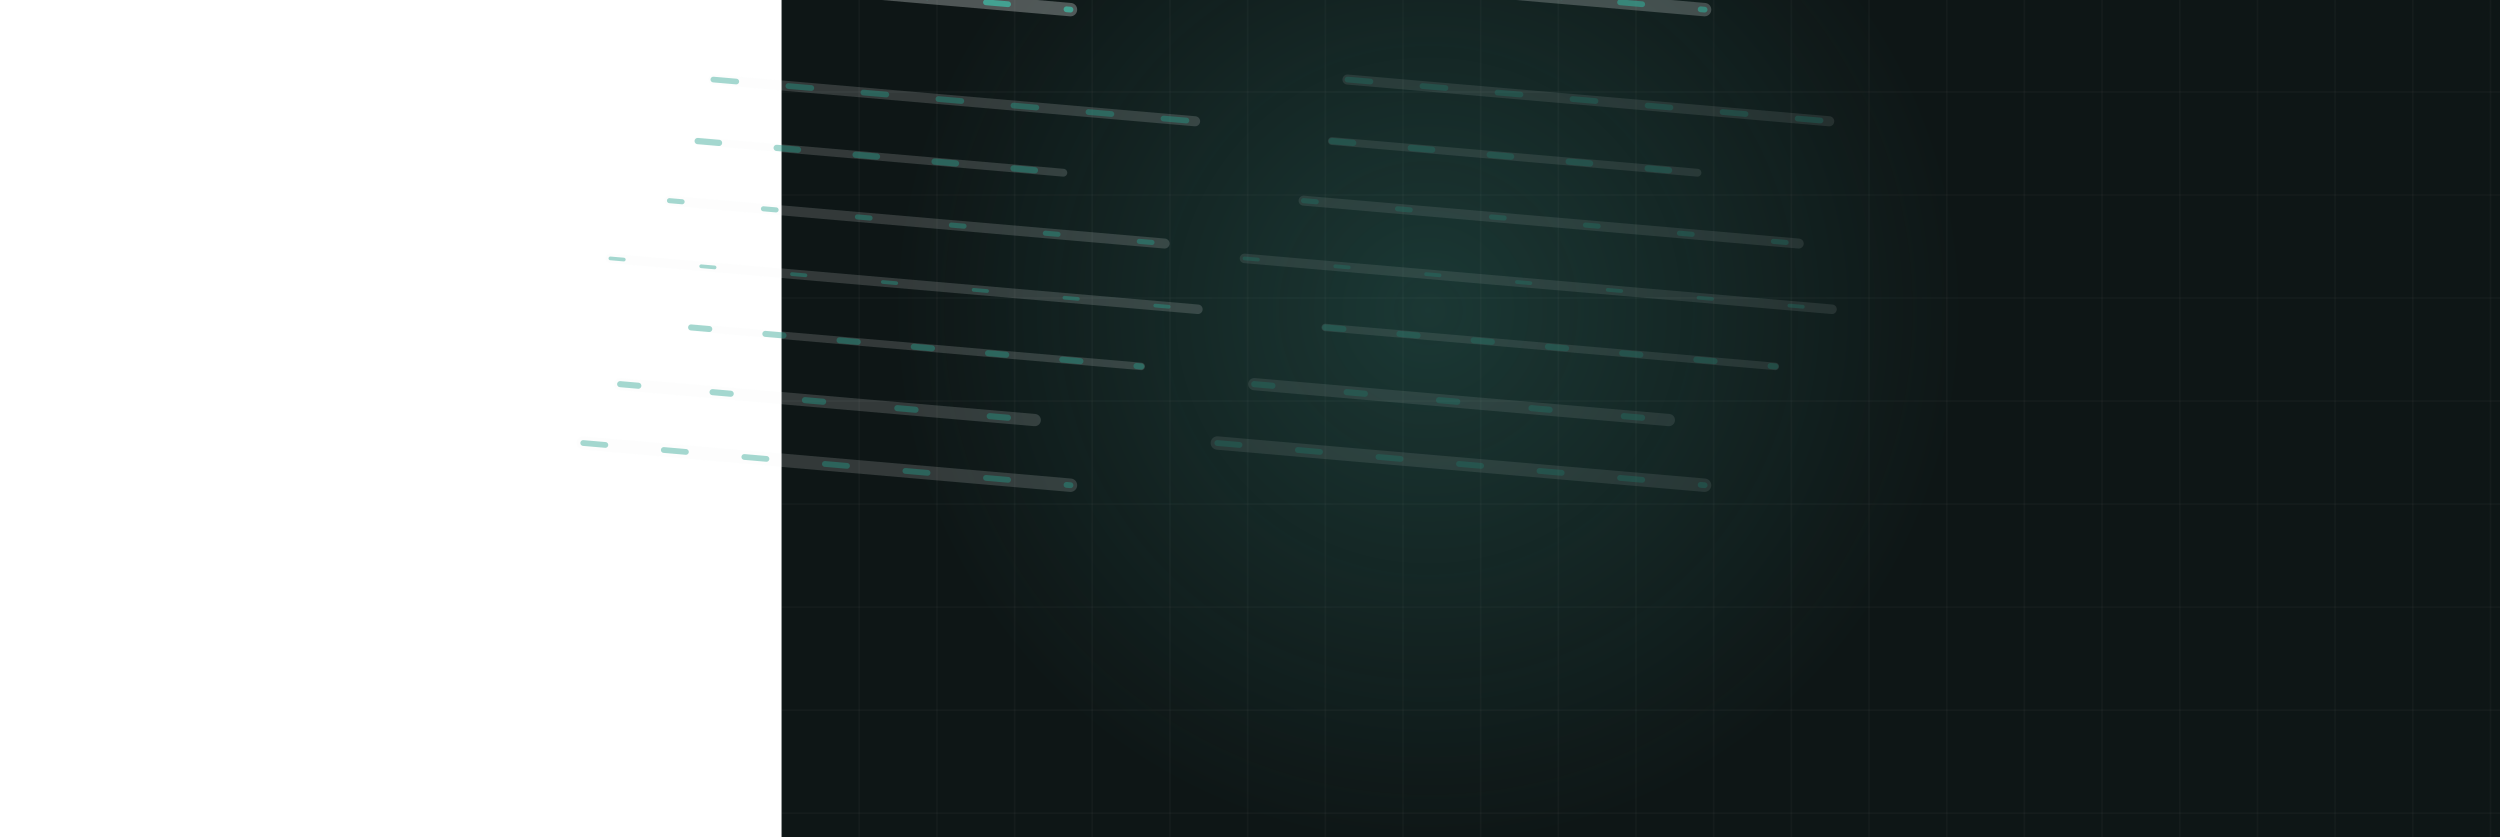
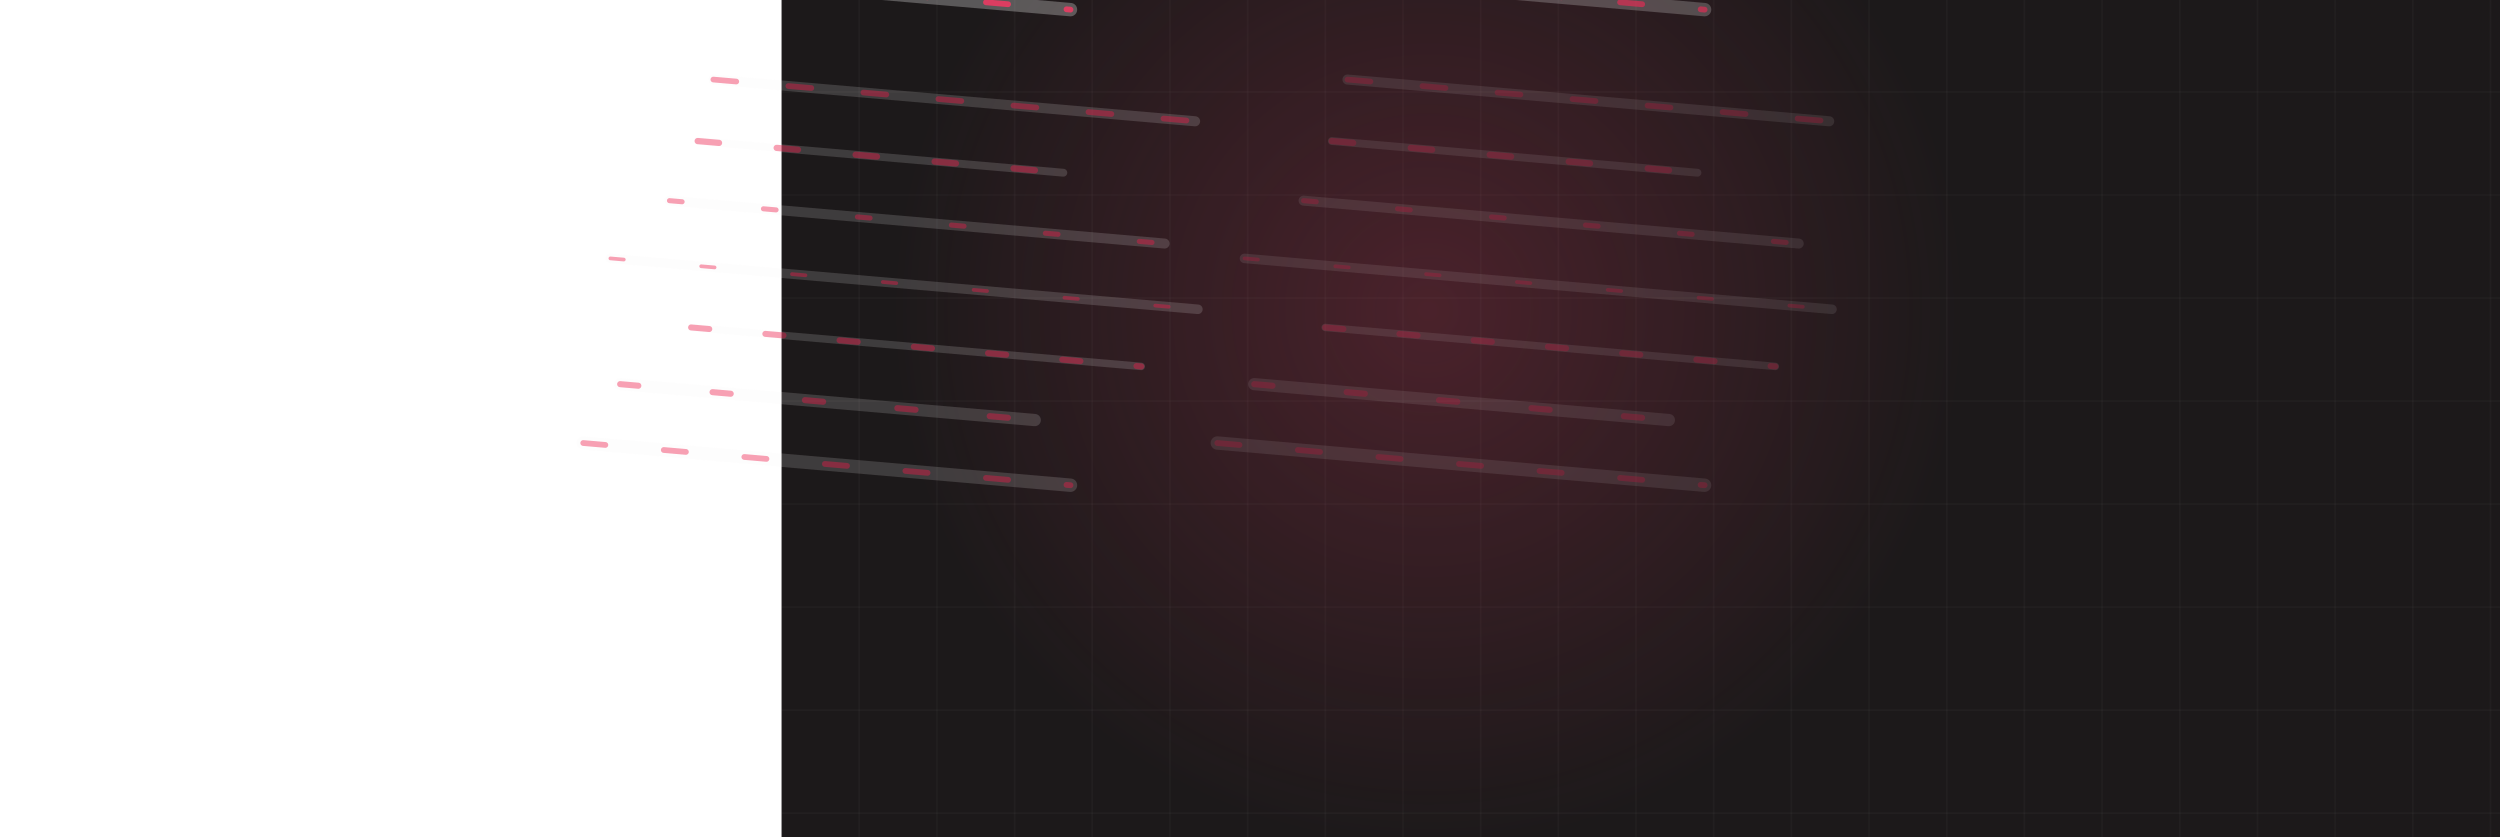
<svg xmlns="http://www.w3.org/2000/svg" viewBox="-493 202 1577 528" width="1577" height="528" preserveAspectRatio="xMidYMid slice" role="img" aria-label="hvac motion graphic">
  <style>.fl{animation:fl 1.9s linear infinite}@keyframes fl{0%{stroke-dashoffset:-240}100%{stroke-dashoffset:0}}@media (prefers-reduced-motion: reduce){*{animation:none!important}.dw{stroke-dashoffset:0!important}.st,.rise,.rg,.sw,.ln{opacity:1!important;transform:none!important}}</style>
-   <rect width="1200" height="900" fill="#0e1616" />
-   <line x1="0" y1="0" x2="0" y2="900" stroke="#f1f6f5" stroke-width="1" opacity=".03" />
-   <line x1="49" y1="0" x2="49" y2="900" stroke="#f1f6f5" stroke-width="1" opacity=".03" />
-   <line x1="98" y1="0" x2="98" y2="900" stroke="#f1f6f5" stroke-width="1" opacity=".03" />
-   <line x1="147" y1="0" x2="147" y2="900" stroke="#f1f6f5" stroke-width="1" opacity=".03" />
-   <line x1="196" y1="0" x2="196" y2="900" stroke="#f1f6f5" stroke-width="1" opacity=".03" />
-   <line x1="245" y1="0" x2="245" y2="900" stroke="#f1f6f5" stroke-width="1" opacity=".03" />
-   <line x1="294" y1="0" x2="294" y2="900" stroke="#f1f6f5" stroke-width="1" opacity=".03" />
-   <line x1="343" y1="0" x2="343" y2="900" stroke="#f1f6f5" stroke-width="1" opacity=".03" />
-   <line x1="392" y1="0" x2="392" y2="900" stroke="#f1f6f5" stroke-width="1" opacity=".03" />
-   <line x1="441" y1="0" x2="441" y2="900" stroke="#f1f6f5" stroke-width="1" opacity=".03" />
-   <line x1="490" y1="0" x2="490" y2="900" stroke="#f1f6f5" stroke-width="1" opacity=".03" />
-   <line x1="539" y1="0" x2="539" y2="900" stroke="#f1f6f5" stroke-width="1" opacity=".03" />
-   <line x1="588" y1="0" x2="588" y2="900" stroke="#f1f6f5" stroke-width="1" opacity=".03" />
-   <line x1="637" y1="0" x2="637" y2="900" stroke="#f1f6f5" stroke-width="1" opacity=".03" />
-   <line x1="686" y1="0" x2="686" y2="900" stroke="#f1f6f5" stroke-width="1" opacity=".03" />
-   <line x1="735" y1="0" x2="735" y2="900" stroke="#f1f6f5" stroke-width="1" opacity=".03" />
-   <line x1="784" y1="0" x2="784" y2="900" stroke="#f1f6f5" stroke-width="1" opacity=".03" />
-   <line x1="833" y1="0" x2="833" y2="900" stroke="#f1f6f5" stroke-width="1" opacity=".03" />
-   <line x1="882" y1="0" x2="882" y2="900" stroke="#f1f6f5" stroke-width="1" opacity=".03" />
-   <line x1="931" y1="0" x2="931" y2="900" stroke="#f1f6f5" stroke-width="1" opacity=".03" />
-   <line x1="980" y1="0" x2="980" y2="900" stroke="#f1f6f5" stroke-width="1" opacity=".03" />
-   <line x1="1029" y1="0" x2="1029" y2="900" stroke="#f1f6f5" stroke-width="1" opacity=".03" />
-   <line x1="1078" y1="0" x2="1078" y2="900" stroke="#f1f6f5" stroke-width="1" opacity=".03" />
-   <line x1="1127" y1="0" x2="1127" y2="900" stroke="#f1f6f5" stroke-width="1" opacity=".03" />
-   <line x1="1176" y1="0" x2="1176" y2="900" stroke="#f1f6f5" stroke-width="1" opacity=".03" />
-   <line x1="0" y1="0" x2="1200" y2="0" stroke="#f1f6f5" stroke-width="1" opacity=".03" />
-   <line x1="0" y1="65" x2="1200" y2="65" stroke="#f1f6f5" stroke-width="1" opacity=".03" />
-   <line x1="0" y1="130" x2="1200" y2="130" stroke="#f1f6f5" stroke-width="1" opacity=".03" />
-   <line x1="0" y1="195" x2="1200" y2="195" stroke="#f1f6f5" stroke-width="1" opacity=".03" />
-   <line x1="0" y1="260" x2="1200" y2="260" stroke="#f1f6f5" stroke-width="1" opacity=".03" />
-   <line x1="0" y1="325" x2="1200" y2="325" stroke="#f1f6f5" stroke-width="1" opacity=".03" />
-   <line x1="0" y1="390" x2="1200" y2="390" stroke="#f1f6f5" stroke-width="1" opacity=".03" />
-   <line x1="0" y1="455" x2="1200" y2="455" stroke="#f1f6f5" stroke-width="1" opacity=".03" />
-   <line x1="0" y1="520" x2="1200" y2="520" stroke="#f1f6f5" stroke-width="1" opacity=".03" />
-   <line x1="0" y1="585" x2="1200" y2="585" stroke="#f1f6f5" stroke-width="1" opacity=".03" />
-   <line x1="0" y1="650" x2="1200" y2="650" stroke="#f1f6f5" stroke-width="1" opacity=".03" />
-   <line x1="0" y1="715" x2="1200" y2="715" stroke="#f1f6f5" stroke-width="1" opacity=".03" />
-   <line x1="0" y1="780" x2="1200" y2="780" stroke="#f1f6f5" stroke-width="1" opacity=".03" />
-   <line x1="0" y1="845" x2="1200" y2="845" stroke="#f1f6f5" stroke-width="1" opacity=".03" />
+   <rect width="1200" height="900" fill="#1c191a" />
+   <line x1="0" y1="0" x2="0" y2="900" stroke="#f6f4f4" stroke-width="1" opacity=".03" />
+   <line x1="49" y1="0" x2="49" y2="900" stroke="#f6f4f4" stroke-width="1" opacity=".03" />
+   <line x1="98" y1="0" x2="98" y2="900" stroke="#f6f4f4" stroke-width="1" opacity=".03" />
+   <line x1="147" y1="0" x2="147" y2="900" stroke="#f6f4f4" stroke-width="1" opacity=".03" />
+   <line x1="196" y1="0" x2="196" y2="900" stroke="#f6f4f4" stroke-width="1" opacity=".03" />
+   <line x1="245" y1="0" x2="245" y2="900" stroke="#f6f4f4" stroke-width="1" opacity=".03" />
+   <line x1="294" y1="0" x2="294" y2="900" stroke="#f6f4f4" stroke-width="1" opacity=".03" />
+   <line x1="343" y1="0" x2="343" y2="900" stroke="#f6f4f4" stroke-width="1" opacity=".03" />
+   <line x1="392" y1="0" x2="392" y2="900" stroke="#f6f4f4" stroke-width="1" opacity=".03" />
+   <line x1="441" y1="0" x2="441" y2="900" stroke="#f6f4f4" stroke-width="1" opacity=".03" />
+   <line x1="490" y1="0" x2="490" y2="900" stroke="#f6f4f4" stroke-width="1" opacity=".03" />
+   <line x1="539" y1="0" x2="539" y2="900" stroke="#f6f4f4" stroke-width="1" opacity=".03" />
+   <line x1="588" y1="0" x2="588" y2="900" stroke="#f6f4f4" stroke-width="1" opacity=".03" />
+   <line x1="637" y1="0" x2="637" y2="900" stroke="#f6f4f4" stroke-width="1" opacity=".03" />
+   <line x1="686" y1="0" x2="686" y2="900" stroke="#f6f4f4" stroke-width="1" opacity=".03" />
+   <line x1="735" y1="0" x2="735" y2="900" stroke="#f6f4f4" stroke-width="1" opacity=".03" />
+   <line x1="784" y1="0" x2="784" y2="900" stroke="#f6f4f4" stroke-width="1" opacity=".03" />
+   <line x1="833" y1="0" x2="833" y2="900" stroke="#f6f4f4" stroke-width="1" opacity=".03" />
+   <line x1="882" y1="0" x2="882" y2="900" stroke="#f6f4f4" stroke-width="1" opacity=".03" />
+   <line x1="931" y1="0" x2="931" y2="900" stroke="#f6f4f4" stroke-width="1" opacity=".03" />
+   <line x1="980" y1="0" x2="980" y2="900" stroke="#f6f4f4" stroke-width="1" opacity=".03" />
+   <line x1="1029" y1="0" x2="1029" y2="900" stroke="#f6f4f4" stroke-width="1" opacity=".03" />
+   <line x1="1078" y1="0" x2="1078" y2="900" stroke="#f6f4f4" stroke-width="1" opacity=".03" />
+   <line x1="1127" y1="0" x2="1127" y2="900" stroke="#f6f4f4" stroke-width="1" opacity=".03" />
+   <line x1="1176" y1="0" x2="1176" y2="900" stroke="#f6f4f4" stroke-width="1" opacity=".03" />
+   <line x1="0" y1="0" x2="1200" y2="0" stroke="#f6f4f4" stroke-width="1" opacity=".03" />
+   <line x1="0" y1="65" x2="1200" y2="65" stroke="#f6f4f4" stroke-width="1" opacity=".03" />
+   <line x1="0" y1="130" x2="1200" y2="130" stroke="#f6f4f4" stroke-width="1" opacity=".03" />
+   <line x1="0" y1="195" x2="1200" y2="195" stroke="#f6f4f4" stroke-width="1" opacity=".03" />
+   <line x1="0" y1="260" x2="1200" y2="260" stroke="#f6f4f4" stroke-width="1" opacity=".03" />
+   <line x1="0" y1="325" x2="1200" y2="325" stroke="#f6f4f4" stroke-width="1" opacity=".03" />
+   <line x1="0" y1="390" x2="1200" y2="390" stroke="#f6f4f4" stroke-width="1" opacity=".03" />
+   <line x1="0" y1="455" x2="1200" y2="455" stroke="#f6f4f4" stroke-width="1" opacity=".03" />
+   <line x1="0" y1="520" x2="1200" y2="520" stroke="#f6f4f4" stroke-width="1" opacity=".03" />
+   <line x1="0" y1="585" x2="1200" y2="585" stroke="#f6f4f4" stroke-width="1" opacity=".03" />
+   <line x1="0" y1="650" x2="1200" y2="650" stroke="#f6f4f4" stroke-width="1" opacity=".03" />
+   <line x1="0" y1="715" x2="1200" y2="715" stroke="#f6f4f4" stroke-width="1" opacity=".03" />
+   <line x1="0" y1="780" x2="1200" y2="780" stroke="#f6f4f4" stroke-width="1" opacity=".03" />
+   <line x1="0" y1="845" x2="1200" y2="845" stroke="#f6f4f4" stroke-width="1" opacity=".03" />
  <defs>
    <radialGradient id="g">
-       <stop offset="0%" stop-color="#49b09f" stop-opacity=".22" />
-       <stop offset="100%" stop-color="#49b09f" stop-opacity="0" />
+       <stop offset="0%" stop-color="#ef4168" stop-opacity=".22" />
+       <stop offset="100%" stop-color="#ef4168" stop-opacity="0" />
    </radialGradient>
  </defs>
  <circle cx="408" cy="398" r="338" fill="url(#g)" />
  <g opacity="0.90" transform="translate(-200,-150) scale(.5) rotate(4.95 600 460)">
-     <path d="M293,230 L903,230" stroke="#f1f6f5" stroke-width="12.7" opacity=".32" fill="none" stroke-linecap="round" />
-     <path class="fl" d="M293,230 L903,230" stroke="#49b09f" stroke-width="7.2" fill="none" stroke-dasharray="29 66" stroke-linecap="round" style="animation-delay:0.00s" />
-     <path d="M280,309 L743,309" stroke="#f1f6f5" stroke-width="9.9" opacity=".32" fill="none" stroke-linecap="round" />
-     <path class="fl" d="M280,309 L743,309" stroke="#49b09f" stroke-width="7.9" fill="none" stroke-dasharray="27 73" stroke-linecap="round" style="animation-delay:0.29s" />
-     <path d="M251,387 L878,387" stroke="#f1f6f5" stroke-width="12.6" opacity=".32" fill="none" stroke-linecap="round" />
-     <path class="fl" d="M251,387 L878,387" stroke="#49b09f" stroke-width="6.4" fill="none" stroke-dasharray="16 103" stroke-linecap="round" style="animation-delay:0.58s" />
-     <path d="M183,466 L927,466" stroke="#f1f6f5" stroke-width="12.0" opacity=".32" fill="none" stroke-linecap="round" />
-     <path class="fl" d="M183,466 L927,466" stroke="#49b09f" stroke-width="4.7" fill="none" stroke-dasharray="17 98" stroke-linecap="round" style="animation-delay:0.87s" />
-     <path d="M292,544 L862,544" stroke="#f1f6f5" stroke-width="9.4" opacity=".32" fill="none" stroke-linecap="round" />
-     <path class="fl" d="M292,544 L862,544" stroke="#49b09f" stroke-width="7.6" fill="none" stroke-dasharray="23 71" stroke-linecap="round" style="animation-delay:1.16s" />
-     <path d="M209,623 L734,623" stroke="#f1f6f5" stroke-width="15.4" opacity=".32" fill="none" stroke-linecap="round" />
-     <path class="fl" d="M209,623 L734,623" stroke="#49b09f" stroke-width="7.7" fill="none" stroke-dasharray="23 94" stroke-linecap="round" style="animation-delay:1.44s" />
-     <path d="M169,701 L786,701" stroke="#f1f6f5" stroke-width="16.9" opacity=".32" fill="none" stroke-linecap="round" />
-     <path class="fl" d="M169,701 L786,701" stroke="#49b09f" stroke-width="7.3" fill="none" stroke-dasharray="28 74" stroke-linecap="round" style="animation-delay:1.73s" />
+     <path d="M293,230 L903,230" stroke="#f6f4f4" stroke-width="12.7" opacity=".32" fill="none" stroke-linecap="round" />
+     <path class="fl" d="M293,230 L903,230" stroke="#ef4168" stroke-width="7.2" fill="none" stroke-dasharray="29 66" stroke-linecap="round" style="animation-delay:0.00s" />
+     <path d="M280,309 L743,309" stroke="#f6f4f4" stroke-width="9.9" opacity=".32" fill="none" stroke-linecap="round" />
+     <path class="fl" d="M280,309 L743,309" stroke="#ef4168" stroke-width="7.9" fill="none" stroke-dasharray="27 73" stroke-linecap="round" style="animation-delay:0.29s" />
+     <path d="M251,387 L878,387" stroke="#f6f4f4" stroke-width="12.6" opacity=".32" fill="none" stroke-linecap="round" />
+     <path class="fl" d="M251,387 L878,387" stroke="#ef4168" stroke-width="6.4" fill="none" stroke-dasharray="16 103" stroke-linecap="round" style="animation-delay:0.58s" />
+     <path d="M183,466 L927,466" stroke="#f6f4f4" stroke-width="12.0" opacity=".32" fill="none" stroke-linecap="round" />
+     <path class="fl" d="M183,466 L927,466" stroke="#ef4168" stroke-width="4.7" fill="none" stroke-dasharray="17 98" stroke-linecap="round" style="animation-delay:0.87s" />
+     <path d="M292,544 L862,544" stroke="#f6f4f4" stroke-width="9.4" opacity=".32" fill="none" stroke-linecap="round" />
+     <path class="fl" d="M292,544 L862,544" stroke="#ef4168" stroke-width="7.6" fill="none" stroke-dasharray="23 71" stroke-linecap="round" style="animation-delay:1.16s" />
+     <path d="M209,623 L734,623" stroke="#f6f4f4" stroke-width="15.4" opacity=".32" fill="none" stroke-linecap="round" />
+     <path class="fl" d="M209,623 L734,623" stroke="#ef4168" stroke-width="7.7" fill="none" stroke-dasharray="23 94" stroke-linecap="round" style="animation-delay:1.44s" />
+     <path d="M169,701 L786,701" stroke="#f6f4f4" stroke-width="16.9" opacity=".32" fill="none" stroke-linecap="round" />
+     <path class="fl" d="M169,701 L786,701" stroke="#ef4168" stroke-width="7.3" fill="none" stroke-dasharray="28 74" stroke-linecap="round" style="animation-delay:1.73s" />
  </g>
  <g opacity="0.70" transform="translate(200,-150) scale(.5) rotate(4.95 600 460)">
-     <path d="M293,230 L903,230" stroke="#f1f6f5" stroke-width="12.7" opacity=".32" fill="none" stroke-linecap="round" />
-     <path class="fl" d="M293,230 L903,230" stroke="#49b09f" stroke-width="7.2" fill="none" stroke-dasharray="29 66" stroke-linecap="round" style="animation-delay:0.00s" />
-     <path d="M280,309 L743,309" stroke="#f1f6f5" stroke-width="9.9" opacity=".32" fill="none" stroke-linecap="round" />
-     <path class="fl" d="M280,309 L743,309" stroke="#49b09f" stroke-width="7.9" fill="none" stroke-dasharray="27 73" stroke-linecap="round" style="animation-delay:0.29s" />
-     <path d="M251,387 L878,387" stroke="#f1f6f5" stroke-width="12.6" opacity=".32" fill="none" stroke-linecap="round" />
-     <path class="fl" d="M251,387 L878,387" stroke="#49b09f" stroke-width="6.4" fill="none" stroke-dasharray="16 103" stroke-linecap="round" style="animation-delay:0.58s" />
-     <path d="M183,466 L927,466" stroke="#f1f6f5" stroke-width="12.0" opacity=".32" fill="none" stroke-linecap="round" />
-     <path class="fl" d="M183,466 L927,466" stroke="#49b09f" stroke-width="4.7" fill="none" stroke-dasharray="17 98" stroke-linecap="round" style="animation-delay:0.87s" />
-     <path d="M292,544 L862,544" stroke="#f1f6f5" stroke-width="9.4" opacity=".32" fill="none" stroke-linecap="round" />
-     <path class="fl" d="M292,544 L862,544" stroke="#49b09f" stroke-width="7.6" fill="none" stroke-dasharray="23 71" stroke-linecap="round" style="animation-delay:1.16s" />
-     <path d="M209,623 L734,623" stroke="#f1f6f5" stroke-width="15.4" opacity=".32" fill="none" stroke-linecap="round" />
-     <path class="fl" d="M209,623 L734,623" stroke="#49b09f" stroke-width="7.7" fill="none" stroke-dasharray="23 94" stroke-linecap="round" style="animation-delay:1.44s" />
-     <path d="M169,701 L786,701" stroke="#f1f6f5" stroke-width="16.9" opacity=".32" fill="none" stroke-linecap="round" />
-     <path class="fl" d="M169,701 L786,701" stroke="#49b09f" stroke-width="7.3" fill="none" stroke-dasharray="28 74" stroke-linecap="round" style="animation-delay:1.73s" />
+     <path d="M293,230 L903,230" stroke="#f6f4f4" stroke-width="12.7" opacity=".32" fill="none" stroke-linecap="round" />
+     <path class="fl" d="M293,230 L903,230" stroke="#ef4168" stroke-width="7.2" fill="none" stroke-dasharray="29 66" stroke-linecap="round" style="animation-delay:0.00s" />
+     <path d="M280,309 L743,309" stroke="#f6f4f4" stroke-width="9.9" opacity=".32" fill="none" stroke-linecap="round" />
+     <path class="fl" d="M280,309 L743,309" stroke="#ef4168" stroke-width="7.9" fill="none" stroke-dasharray="27 73" stroke-linecap="round" style="animation-delay:0.29s" />
+     <path d="M251,387 L878,387" stroke="#f6f4f4" stroke-width="12.6" opacity=".32" fill="none" stroke-linecap="round" />
+     <path class="fl" d="M251,387 L878,387" stroke="#ef4168" stroke-width="6.4" fill="none" stroke-dasharray="16 103" stroke-linecap="round" style="animation-delay:0.58s" />
+     <path d="M183,466 L927,466" stroke="#f6f4f4" stroke-width="12.0" opacity=".32" fill="none" stroke-linecap="round" />
+     <path class="fl" d="M183,466 L927,466" stroke="#ef4168" stroke-width="4.7" fill="none" stroke-dasharray="17 98" stroke-linecap="round" style="animation-delay:0.87s" />
+     <path d="M292,544 L862,544" stroke="#f6f4f4" stroke-width="9.4" opacity=".32" fill="none" stroke-linecap="round" />
+     <path class="fl" d="M292,544 L862,544" stroke="#ef4168" stroke-width="7.6" fill="none" stroke-dasharray="23 71" stroke-linecap="round" style="animation-delay:1.16s" />
+     <path d="M209,623 L734,623" stroke="#f6f4f4" stroke-width="15.4" opacity=".32" fill="none" stroke-linecap="round" />
+     <path class="fl" d="M209,623 L734,623" stroke="#ef4168" stroke-width="7.7" fill="none" stroke-dasharray="23 94" stroke-linecap="round" style="animation-delay:1.44s" />
+     <path d="M169,701 L786,701" stroke="#f6f4f4" stroke-width="16.9" opacity=".32" fill="none" stroke-linecap="round" />
+     <path class="fl" d="M169,701 L786,701" stroke="#ef4168" stroke-width="7.3" fill="none" stroke-dasharray="28 74" stroke-linecap="round" style="animation-delay:1.73s" />
  </g>
  <g opacity="0.50" transform="translate(-200,150) scale(.5) rotate(4.95 600 460)">
-     <path d="M293,230 L903,230" stroke="#f1f6f5" stroke-width="12.7" opacity=".32" fill="none" stroke-linecap="round" />
-     <path class="fl" d="M293,230 L903,230" stroke="#49b09f" stroke-width="7.2" fill="none" stroke-dasharray="29 66" stroke-linecap="round" style="animation-delay:0.00s" />
-     <path d="M280,309 L743,309" stroke="#f1f6f5" stroke-width="9.9" opacity=".32" fill="none" stroke-linecap="round" />
-     <path class="fl" d="M280,309 L743,309" stroke="#49b09f" stroke-width="7.9" fill="none" stroke-dasharray="27 73" stroke-linecap="round" style="animation-delay:0.29s" />
-     <path d="M251,387 L878,387" stroke="#f1f6f5" stroke-width="12.6" opacity=".32" fill="none" stroke-linecap="round" />
-     <path class="fl" d="M251,387 L878,387" stroke="#49b09f" stroke-width="6.4" fill="none" stroke-dasharray="16 103" stroke-linecap="round" style="animation-delay:0.58s" />
-     <path d="M183,466 L927,466" stroke="#f1f6f5" stroke-width="12.0" opacity=".32" fill="none" stroke-linecap="round" />
-     <path class="fl" d="M183,466 L927,466" stroke="#49b09f" stroke-width="4.7" fill="none" stroke-dasharray="17 98" stroke-linecap="round" style="animation-delay:0.87s" />
-     <path d="M292,544 L862,544" stroke="#f1f6f5" stroke-width="9.4" opacity=".32" fill="none" stroke-linecap="round" />
-     <path class="fl" d="M292,544 L862,544" stroke="#49b09f" stroke-width="7.6" fill="none" stroke-dasharray="23 71" stroke-linecap="round" style="animation-delay:1.16s" />
-     <path d="M209,623 L734,623" stroke="#f1f6f5" stroke-width="15.4" opacity=".32" fill="none" stroke-linecap="round" />
-     <path class="fl" d="M209,623 L734,623" stroke="#49b09f" stroke-width="7.7" fill="none" stroke-dasharray="23 94" stroke-linecap="round" style="animation-delay:1.44s" />
-     <path d="M169,701 L786,701" stroke="#f1f6f5" stroke-width="16.9" opacity=".32" fill="none" stroke-linecap="round" />
-     <path class="fl" d="M169,701 L786,701" stroke="#49b09f" stroke-width="7.3" fill="none" stroke-dasharray="28 74" stroke-linecap="round" style="animation-delay:1.73s" />
+     <path d="M293,230 L903,230" stroke="#f6f4f4" stroke-width="12.7" opacity=".32" fill="none" stroke-linecap="round" />
+     <path class="fl" d="M293,230 L903,230" stroke="#ef4168" stroke-width="7.2" fill="none" stroke-dasharray="29 66" stroke-linecap="round" style="animation-delay:0.00s" />
+     <path d="M280,309 L743,309" stroke="#f6f4f4" stroke-width="9.9" opacity=".32" fill="none" stroke-linecap="round" />
+     <path class="fl" d="M280,309 L743,309" stroke="#ef4168" stroke-width="7.9" fill="none" stroke-dasharray="27 73" stroke-linecap="round" style="animation-delay:0.29s" />
+     <path d="M251,387 L878,387" stroke="#f6f4f4" stroke-width="12.6" opacity=".32" fill="none" stroke-linecap="round" />
+     <path class="fl" d="M251,387 L878,387" stroke="#ef4168" stroke-width="6.4" fill="none" stroke-dasharray="16 103" stroke-linecap="round" style="animation-delay:0.58s" />
+     <path d="M183,466 L927,466" stroke="#f6f4f4" stroke-width="12.0" opacity=".32" fill="none" stroke-linecap="round" />
+     <path class="fl" d="M183,466 L927,466" stroke="#ef4168" stroke-width="4.7" fill="none" stroke-dasharray="17 98" stroke-linecap="round" style="animation-delay:0.87s" />
+     <path d="M292,544 L862,544" stroke="#f6f4f4" stroke-width="9.4" opacity=".32" fill="none" stroke-linecap="round" />
+     <path class="fl" d="M292,544 L862,544" stroke="#ef4168" stroke-width="7.6" fill="none" stroke-dasharray="23 71" stroke-linecap="round" style="animation-delay:1.16s" />
+     <path d="M209,623 L734,623" stroke="#f6f4f4" stroke-width="15.4" opacity=".32" fill="none" stroke-linecap="round" />
+     <path class="fl" d="M209,623 L734,623" stroke="#ef4168" stroke-width="7.7" fill="none" stroke-dasharray="23 94" stroke-linecap="round" style="animation-delay:1.44s" />
+     <path d="M169,701 L786,701" stroke="#f6f4f4" stroke-width="16.9" opacity=".32" fill="none" stroke-linecap="round" />
+     <path class="fl" d="M169,701 L786,701" stroke="#ef4168" stroke-width="7.3" fill="none" stroke-dasharray="28 74" stroke-linecap="round" style="animation-delay:1.73s" />
  </g>
  <g opacity="0.30" transform="translate(200,150) scale(.5) rotate(4.95 600 460)">
-     <path d="M293,230 L903,230" stroke="#f1f6f5" stroke-width="12.7" opacity=".32" fill="none" stroke-linecap="round" />
-     <path class="fl" d="M293,230 L903,230" stroke="#49b09f" stroke-width="7.2" fill="none" stroke-dasharray="29 66" stroke-linecap="round" style="animation-delay:0.00s" />
-     <path d="M280,309 L743,309" stroke="#f1f6f5" stroke-width="9.9" opacity=".32" fill="none" stroke-linecap="round" />
-     <path class="fl" d="M280,309 L743,309" stroke="#49b09f" stroke-width="7.9" fill="none" stroke-dasharray="27 73" stroke-linecap="round" style="animation-delay:0.29s" />
-     <path d="M251,387 L878,387" stroke="#f1f6f5" stroke-width="12.6" opacity=".32" fill="none" stroke-linecap="round" />
-     <path class="fl" d="M251,387 L878,387" stroke="#49b09f" stroke-width="6.4" fill="none" stroke-dasharray="16 103" stroke-linecap="round" style="animation-delay:0.58s" />
-     <path d="M183,466 L927,466" stroke="#f1f6f5" stroke-width="12.0" opacity=".32" fill="none" stroke-linecap="round" />
-     <path class="fl" d="M183,466 L927,466" stroke="#49b09f" stroke-width="4.7" fill="none" stroke-dasharray="17 98" stroke-linecap="round" style="animation-delay:0.87s" />
-     <path d="M292,544 L862,544" stroke="#f1f6f5" stroke-width="9.4" opacity=".32" fill="none" stroke-linecap="round" />
-     <path class="fl" d="M292,544 L862,544" stroke="#49b09f" stroke-width="7.6" fill="none" stroke-dasharray="23 71" stroke-linecap="round" style="animation-delay:1.16s" />
-     <path d="M209,623 L734,623" stroke="#f1f6f5" stroke-width="15.4" opacity=".32" fill="none" stroke-linecap="round" />
-     <path class="fl" d="M209,623 L734,623" stroke="#49b09f" stroke-width="7.7" fill="none" stroke-dasharray="23 94" stroke-linecap="round" style="animation-delay:1.44s" />
-     <path d="M169,701 L786,701" stroke="#f1f6f5" stroke-width="16.9" opacity=".32" fill="none" stroke-linecap="round" />
-     <path class="fl" d="M169,701 L786,701" stroke="#49b09f" stroke-width="7.3" fill="none" stroke-dasharray="28 74" stroke-linecap="round" style="animation-delay:1.73s" />
+     <path d="M293,230 L903,230" stroke="#f6f4f4" stroke-width="12.7" opacity=".32" fill="none" stroke-linecap="round" />
+     <path class="fl" d="M293,230 L903,230" stroke="#ef4168" stroke-width="7.2" fill="none" stroke-dasharray="29 66" stroke-linecap="round" style="animation-delay:0.00s" />
+     <path d="M280,309 L743,309" stroke="#f6f4f4" stroke-width="9.9" opacity=".32" fill="none" stroke-linecap="round" />
+     <path class="fl" d="M280,309 L743,309" stroke="#ef4168" stroke-width="7.9" fill="none" stroke-dasharray="27 73" stroke-linecap="round" style="animation-delay:0.29s" />
+     <path d="M251,387 L878,387" stroke="#f6f4f4" stroke-width="12.6" opacity=".32" fill="none" stroke-linecap="round" />
+     <path class="fl" d="M251,387 L878,387" stroke="#ef4168" stroke-width="6.4" fill="none" stroke-dasharray="16 103" stroke-linecap="round" style="animation-delay:0.58s" />
+     <path d="M183,466 L927,466" stroke="#f6f4f4" stroke-width="12.0" opacity=".32" fill="none" stroke-linecap="round" />
+     <path class="fl" d="M183,466 L927,466" stroke="#ef4168" stroke-width="4.7" fill="none" stroke-dasharray="17 98" stroke-linecap="round" style="animation-delay:0.87s" />
+     <path d="M292,544 L862,544" stroke="#f6f4f4" stroke-width="9.4" opacity=".32" fill="none" stroke-linecap="round" />
+     <path class="fl" d="M292,544 L862,544" stroke="#ef4168" stroke-width="7.6" fill="none" stroke-dasharray="23 71" stroke-linecap="round" style="animation-delay:1.16s" />
+     <path d="M209,623 L734,623" stroke="#f6f4f4" stroke-width="15.4" opacity=".32" fill="none" stroke-linecap="round" />
+     <path class="fl" d="M209,623 L734,623" stroke="#ef4168" stroke-width="7.7" fill="none" stroke-dasharray="23 94" stroke-linecap="round" style="animation-delay:1.44s" />
+     <path d="M169,701 L786,701" stroke="#f6f4f4" stroke-width="16.9" opacity=".32" fill="none" stroke-linecap="round" />
+     <path class="fl" d="M169,701 L786,701" stroke="#ef4168" stroke-width="7.3" fill="none" stroke-dasharray="28 74" stroke-linecap="round" style="animation-delay:1.73s" />
  </g>
</svg>
